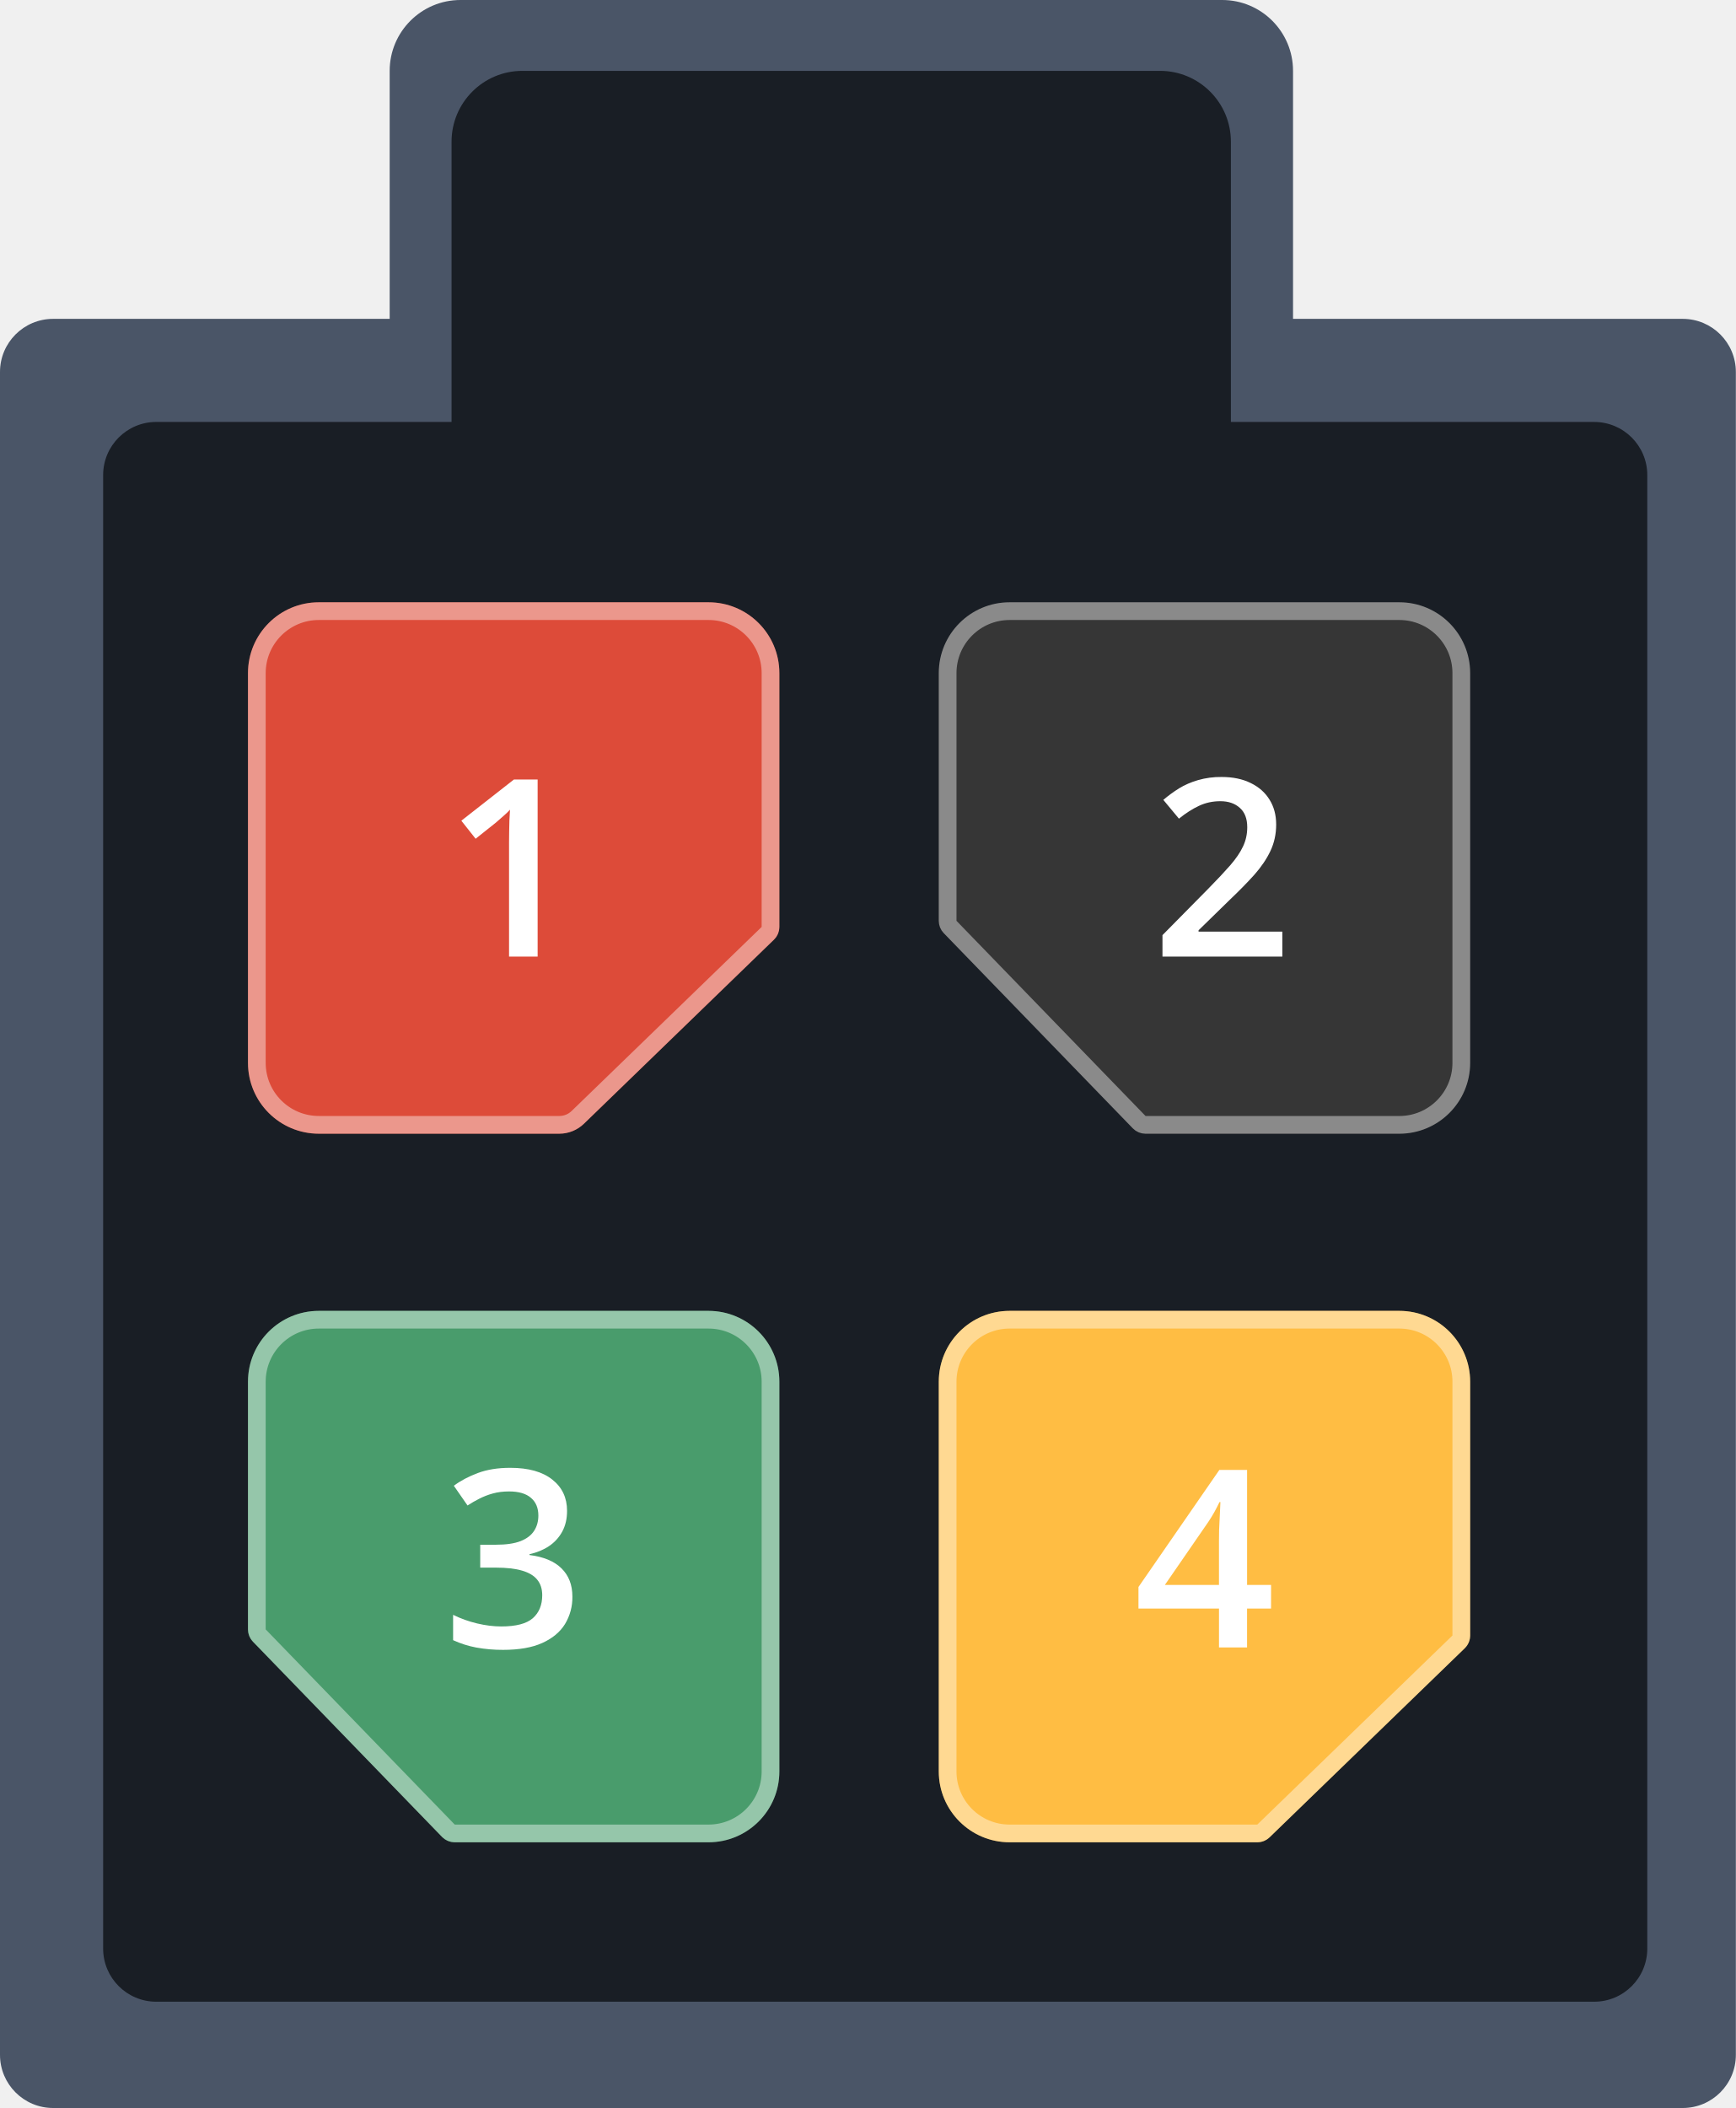
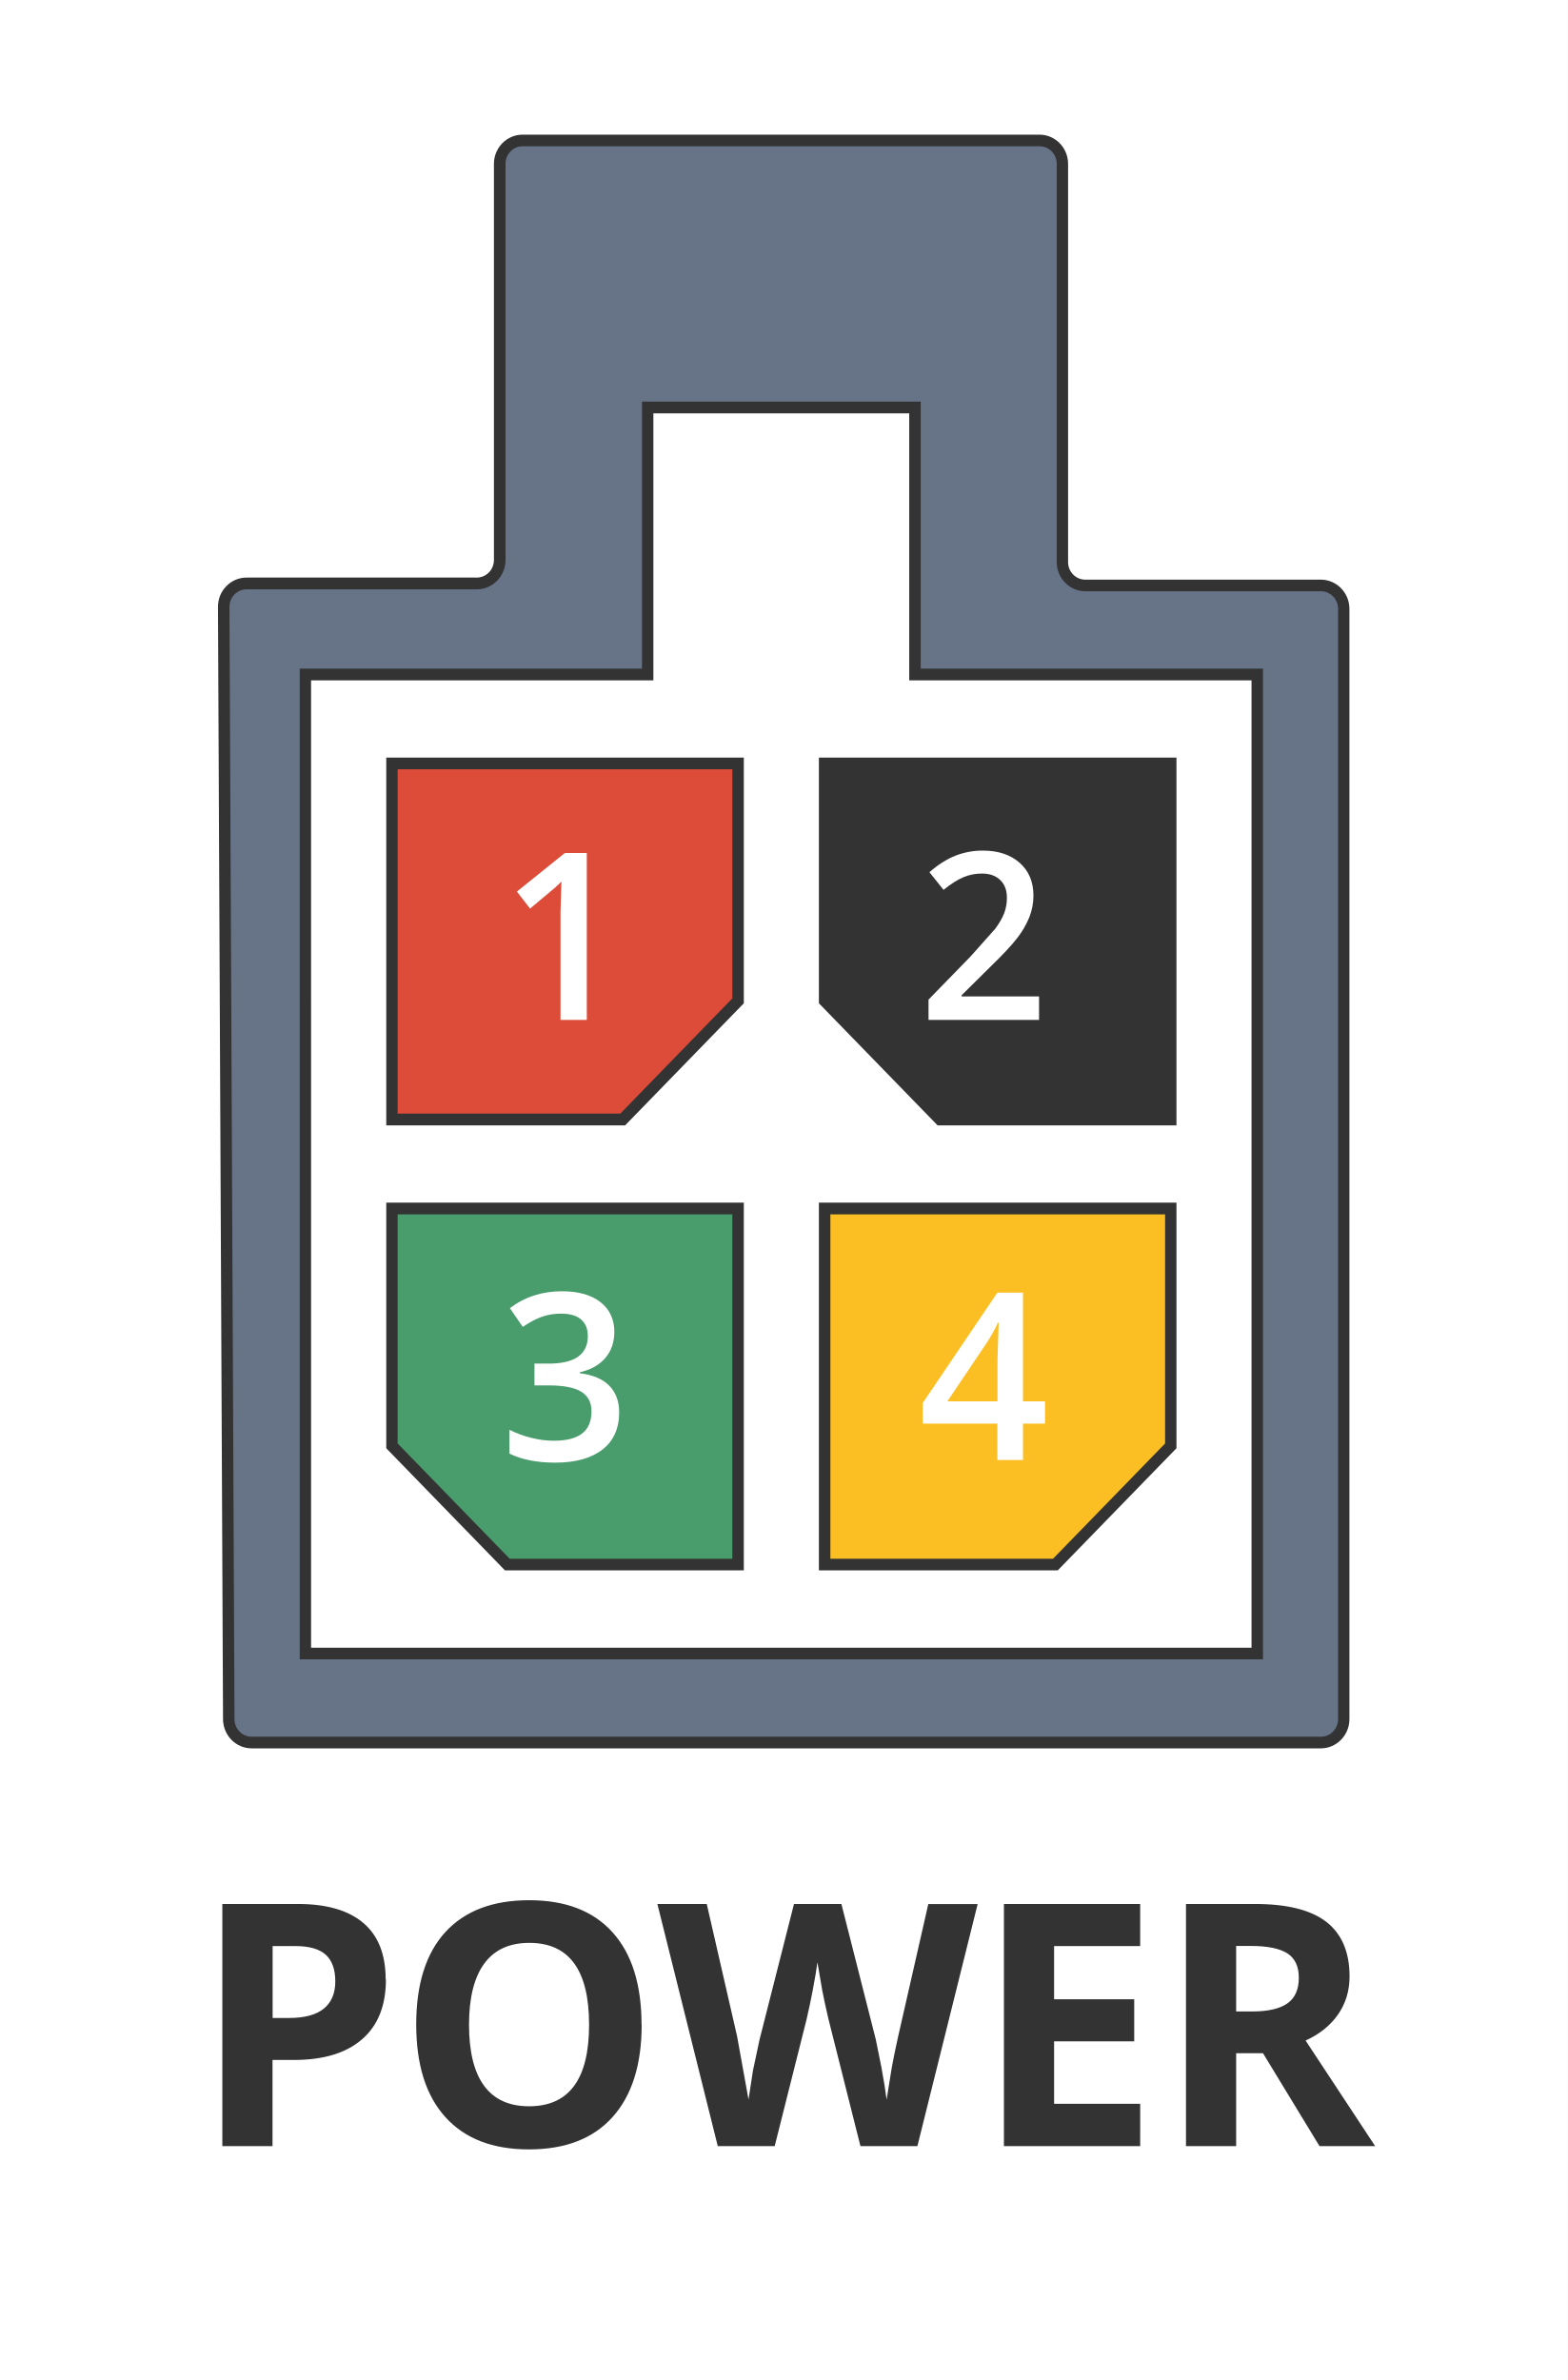
- <svg xmlns="http://www.w3.org/2000/svg" width="98" height="119" viewBox="0 0 98 119" fill="none">
-   <path d="M69 0a4 4 0 0 1 4 4v14h22a3 3 0 0 1 3 3v95a3 3 0 0 1-3 3H3a3 3 0 0 1-3-3V21a3 3 0 0 1 3-3h19V4a4 4 0 0 1 4-4z" fill="#4a5567" />
-   <path d="M65.492 4a4 4 0 0 1 4 4v15.82H90a3 3 0 0 1 3 3V110a3 3 0 0 1-3 3H8.823a3 3 0 0 1-3-3V26.819a3 3 0 0 1 3-3h16.67V8a4 4 0 0 1 4-4z" fill="#191e25" />
-   <path d="M14 38a4 4 0 0 1 4-4h22a4 4 0 0 1 4 4v14.327a1 1 0 0 1-.304.718L32.969 63.437a2 2 0 0 1-1.392.563H18a4 4 0 0 1-4-4z" fill="#dd4b39" />
-   <path d="M18 34.5h22a3.5 3.5 0 0 1 3.5 3.5v14.326a.5.5 0 0 1-.152.36L32.62 63.076a1.5 1.5 0 0 1-1.044.423H18a3.5 3.5 0 0 1-3.5-3.5V38a3.5 3.5 0 0 1 3.5-3.5Z" stroke="#fff" stroke-opacity=".42" />
-   <path d="M53 78a4 4 0 0 1 4-4h22a4 4 0 0 1 4 4v14.326a1 1 0 0 1-.304.719l-11.018 10.673a1 1 0 0 1-.696.282H57a4 4 0 0 1-4-4z" fill="#ffbd43" />
-   <path d="M57 74.5h22a3.5 3.5 0 0 1 3.5 3.5v14.326a.5.5 0 0 1-.152.36L71.33 103.359a.5.5 0 0 1-.348.141H57a3.5 3.5 0 0 1-3.5-3.5V78a3.5 3.5 0 0 1 3.5-3.5Z" stroke="#fff" stroke-opacity=".42" />
-   <path d="M79 34a4 4 0 0 1 4 4v22a4 4 0 0 1-4 4H64.674a1 1 0 0 1-.719-.304L53.282 52.678a1 1 0 0 1-.282-.696V38a4 4 0 0 1 4-4z" fill="#363636" />
-   <path d="M82.5 38v22a3.5 3.5 0 0 1-3.5 3.5H64.674a.5.5 0 0 1-.36-.152L53.641 52.33a.5.5 0 0 1-.141-.348V38a3.5 3.5 0 0 1 3.5-3.5h22a3.5 3.5 0 0 1 3.5 3.5Z" stroke="#fff" stroke-opacity=".42" />
-   <path d="M40 74a4 4 0 0 1 4 4v22a4 4 0 0 1-4 4H25.674c-.271 0-.53-.11-.719-.304L14.282 92.678a1 1 0 0 1-.282-.696V78a4 4 0 0 1 4-4z" fill="#499c6c" />
-   <path d="M43.5 78v22a3.5 3.5 0 0 1-3.5 3.5H25.674a.5.5 0 0 1-.36-.152L14.641 92.33a.5.5 0 0 1-.141-.348V78a3.5 3.5 0 0 1 3.5-3.5h22a3.5 3.5 0 0 1 3.5 3.5Z" stroke="#fff" stroke-opacity=".42" />
-   <path d="M30.353 54h-1.614v-6.433q0-.321.007-.642l.014-.63q.013-.306.034-.587a4 4 0 0 1-.355.342q-.206.184-.438.383l-1.149.916-.806-1.019 2.967-2.324h1.34zm1.661 31.29q0 .675-.274 1.175a2.3 2.3 0 0 1-.752.82q-.472.315-1.093.451v.048q1.196.15 1.804.752.616.602.616 1.593a2.9 2.9 0 0 1-.417 1.552q-.418.675-1.279 1.066-.86.39-2.215.39a8.3 8.3 0 0 1-1.51-.13 5.6 5.6 0 0 1-1.313-.417v-1.43q.636.315 1.354.486.717.17 1.36.17 1.251 0 1.784-.464.534-.472.533-1.3 0-.532-.28-.874-.273-.343-.855-.513-.574-.17-1.483-.17h-.882v-1.293h.889q.869 0 1.394-.205.526-.212.76-.581.239-.369.239-.861 0-.643-.417-.998-.416-.363-1.238-.363-.506 0-.923.117a4 4 0 0 0-.758.294 7 7 0 0 0-.663.382l-.773-1.114q.567-.423 1.354-.718.785-.294 1.832-.294 1.538 0 2.372.663.834.657.834 1.764m39.745 5.518h-1.354V93H68.82v-2.194h-4.546v-1.217l4.567-6.61h1.565v6.494h1.354zm-2.94-1.333V86.99q0-.307.007-.622a157 157 0 0 1 .075-1.572h-.054q-.13.273-.287.56-.158.281-.335.547l-2.461 3.569zM72.397 54h-6.768v-1.21l2.59-2.625q.753-.765 1.238-1.32.486-.56.718-1.059.24-.5.24-1.087 0-.724-.418-1.093-.417-.377-1.1-.377-.65 0-1.204.26-.546.253-1.134.725l-.882-1.06q.417-.355.888-.65.48-.293 1.067-.464a4.6 4.6 0 0 1 1.34-.178q.95 0 1.64.342.69.335 1.06.937.376.6.376 1.401 0 .807-.321 1.49-.322.684-.916 1.354-.596.663-1.416 1.442l-1.729 1.689v.075h4.73z" fill="#fff" />
+ <svg xmlns="http://www.w3.org/2000/svg" width="137" height="208" fill="none">
+   <path fill="#fff" d="M0 0h137v208H0z" />
+   <path fill="#333" d="M33.726 172.999c0 2.274-.692 4.019-2.087 5.226s-3.37 1.804-5.938 1.804h-1.886v7.529H19.43v-21.16h6.6q3.763-.002 5.719 1.655c1.304 1.107 1.956 2.753 1.956 4.946zm-9.901 3.361h1.444c1.345 0 2.358-.269 3.03-.818s1.003-1.336 1.003-2.383q0-1.57-.843-2.333c-.561-.499-1.444-.748-2.638-.748h-1.996zm32.251.588c0 3.5-.853 6.193-2.548 8.077s-4.133 2.822-7.303 2.822-5.598-.937-7.303-2.822-2.548-4.587-2.548-8.107.853-6.212 2.548-8.067c1.705-1.855 4.143-2.782 7.323-2.782s5.608.937 7.293 2.812q2.528 2.812 2.528 8.077zm-15.087 0c0 2.363.44 4.148 1.314 5.335.882 1.197 2.187 1.795 3.932 1.795 3.501 0 5.246-2.373 5.246-7.13s-1.735-7.15-5.216-7.15q-2.618-.002-3.942 1.805c-.883 1.207-1.334 2.982-1.334 5.345m39.203 10.61h-4.996l-2.799-11.118a65 65 0 0 1-.532-2.453l-.43-2.493q-.091.778-.422 2.512a67 67 0 0 1-.522 2.464l-2.789 11.088h-4.975l-5.277-21.16h4.314l2.648 11.547 1.003 5.545.391-2.553.572-2.683 3.01-11.856h4.143l3.01 11.856.49 2.434q.302 1.63.452 2.812l.451-2.812a70 70 0 0 1 .562-2.733l2.629-11.547h4.313l-5.267 21.16zm19.451 0H87.735v-21.16h11.908v3.68h-7.524v4.646h7.002v3.68H92.12v5.455h7.524zm8.386-8.117v8.117h-4.384v-21.16h6.029c2.809 0 4.886.519 6.24 1.566 1.344 1.047 2.026 2.632 2.026 4.766 0 1.247-.331 2.353-1.003 3.321s-1.615 1.725-2.839 2.283l6.079 9.224h-4.865l-4.936-8.117zm0-3.65h1.414c1.385 0 2.408-.239 3.07-.708s.993-1.216.993-2.233-.341-1.715-1.013-2.144c-.672-.419-1.715-.638-3.13-.638h-1.334z" />
+   <path fill="#677488" d="M21.989 152.288h93.453c1.104 0 1.997-.917 1.997-2.044V53.209c0-1.127-.893-2.044-1.997-2.044H94.848c-1.104 0-1.997-.918-1.997-2.044V14.319c0-1.126-.892-2.044-1.996-2.044H45.673c-1.103 0-1.996.918-1.996 2.044v34.632c0 1.127-.893 2.044-1.996 2.044H21.558c-1.104 0-2.007.918-1.997 2.055l.442 97.214c0 1.127.903 2.034 1.996 2.034z" />
+   <path fill="#333" d="M115.442 152.797H21.989c-1.374 0-2.488-1.137-2.498-2.543L19.05 53.04c0-.688.25-1.327.732-1.815a2.45 2.45 0 0 1 1.766-.748H41.67c.822 0 1.495-.688 1.495-1.536V14.32c0-1.406 1.123-2.552 2.497-2.552h45.182c1.374 0 2.498 1.146 2.498 2.552v34.802c0 .847.672 1.535 1.495 1.535h20.594c1.375 0 2.498 1.147 2.498 2.553v97.035c0 1.406-1.123 2.553-2.498 2.553zM21.558 51.504c-.402 0-.783.16-1.064.449a1.56 1.56 0 0 0-.441 1.086l.441 97.215c0 .837.672 1.525 1.495 1.525h93.453c.823 0 1.495-.688 1.495-1.535V53.209c0-.848-.672-1.536-1.495-1.536H94.848c-1.375 0-2.498-1.146-2.498-2.552V14.319c0-.847-.672-1.535-1.495-1.535H45.673c-.822 0-1.494.688-1.494 1.535v34.632c0 1.406-1.124 2.553-2.498 2.553z" />
+   <path fill="#fff" d="M79.96 58.943V35.609H56.609v23.334H26.694v85.567h83.181V58.943z" />
+   <path fill="#333" d="M110.376 145.019H26.192V58.434h29.914V35.101h24.357v23.333h29.913zm-83.19-1.017h82.187v-84.54H79.459V36.126H57.1V59.46H27.185z" />
+   <path fill="#dd4b39" d="M34.247 66.72v31.122h20.174l10.081-10.37V66.72z" />
+   <g fill="#333">
+     <path d="M54.631 98.351H33.756V66.212h31.248v21.47zM34.75 97.324h19.46L64 87.253V67.229H34.75zm67.561-30.604v31.122H82.148l-10.082-10.37V66.72z" />
+     <path d="M102.813 98.351H81.937l-10.372-10.67V66.212h31.248zm-20.454-1.027h19.461V67.229H72.568v20.024z" />
+   </g>
+   <path fill="#499c6c" d="M64.502 105.62v31.112H44.34l-10.092-10.37V105.62z" />
+   <path fill="#333" d="M65.004 137.241H44.128l-10.372-10.67v-21.469h31.248zm-20.464-1.017H64v-30.095H34.75v20.023z" />
+   <path fill="#fbbf24" d="M72.066 105.62v31.112H92.23l10.081-10.37V105.62z" />
+   <path fill="#333" d="M92.44 137.241H71.565v-32.139h31.248v21.469zm-19.872-1.017h19.46l9.792-10.072v-20.023H72.568z" />
+   <path fill="#fff" d="M90.815 89.137h-9.67v-1.775l3.681-3.78 2.157-2.422c.351-.478.612-.928.772-1.346q.241-.63.241-1.347c0-.658-.19-1.176-.581-1.555s-.923-.569-1.606-.569c-.541 0-1.073.1-1.585.31s-1.103.578-1.765 1.116l-1.234-1.545c.793-.688 1.565-1.167 2.307-1.456a6.5 6.5 0 0 1 2.388-.429c1.324 0 2.387.36 3.19 1.067s1.204 1.665 1.204 2.862c0 .658-.12 1.286-.351 1.875a7.6 7.6 0 0 1-1.064 1.834c-.481.629-1.274 1.476-2.387 2.553l-2.478 2.453v.1h6.771v2.064zm.512 35.28H89.4v3.181h-2.237v-3.181h-6.52v-1.805l6.52-9.643H89.4v9.504h1.926zm-4.153-1.944v-3.66l.1-3.201h-.08c-.18.439-.472.967-.863 1.595l-3.541 5.266zM51.281 89.137h-2.297v-9.423l.08-2.672c-.15.16-.33.338-.552.528l-2.187 1.835-1.153-1.486 4.193-3.37h1.916zm2.408 27.233c0 .927-.261 1.695-.793 2.313s-1.264 1.027-2.227 1.247v.08c1.144.149 2.006.508 2.578 1.096.572.579.863 1.357.863 2.324 0 1.406-.482 2.483-1.455 3.251-.973.757-2.347 1.146-4.133 1.146-1.585 0-2.909-.259-4.002-.787v-2.084a9 9 0 0 0 1.926.708 8 8 0 0 0 1.946.249c1.103 0 1.936-.21 2.478-.628s.822-1.067.822-1.945c0-.778-.3-1.346-.903-1.715s-1.554-.548-2.849-.548h-1.233v-1.905h1.254c2.277 0 3.41-.808 3.41-2.413 0-.628-.2-1.107-.592-1.446s-.983-.509-1.755-.509q-.812 0-1.565.24c-.502.159-1.093.458-1.776.917l-1.123-1.635c1.304-.988 2.829-1.476 4.554-1.476 1.435 0 2.558.319 3.36.947s1.215 1.506 1.215 2.613z" />
</svg>
